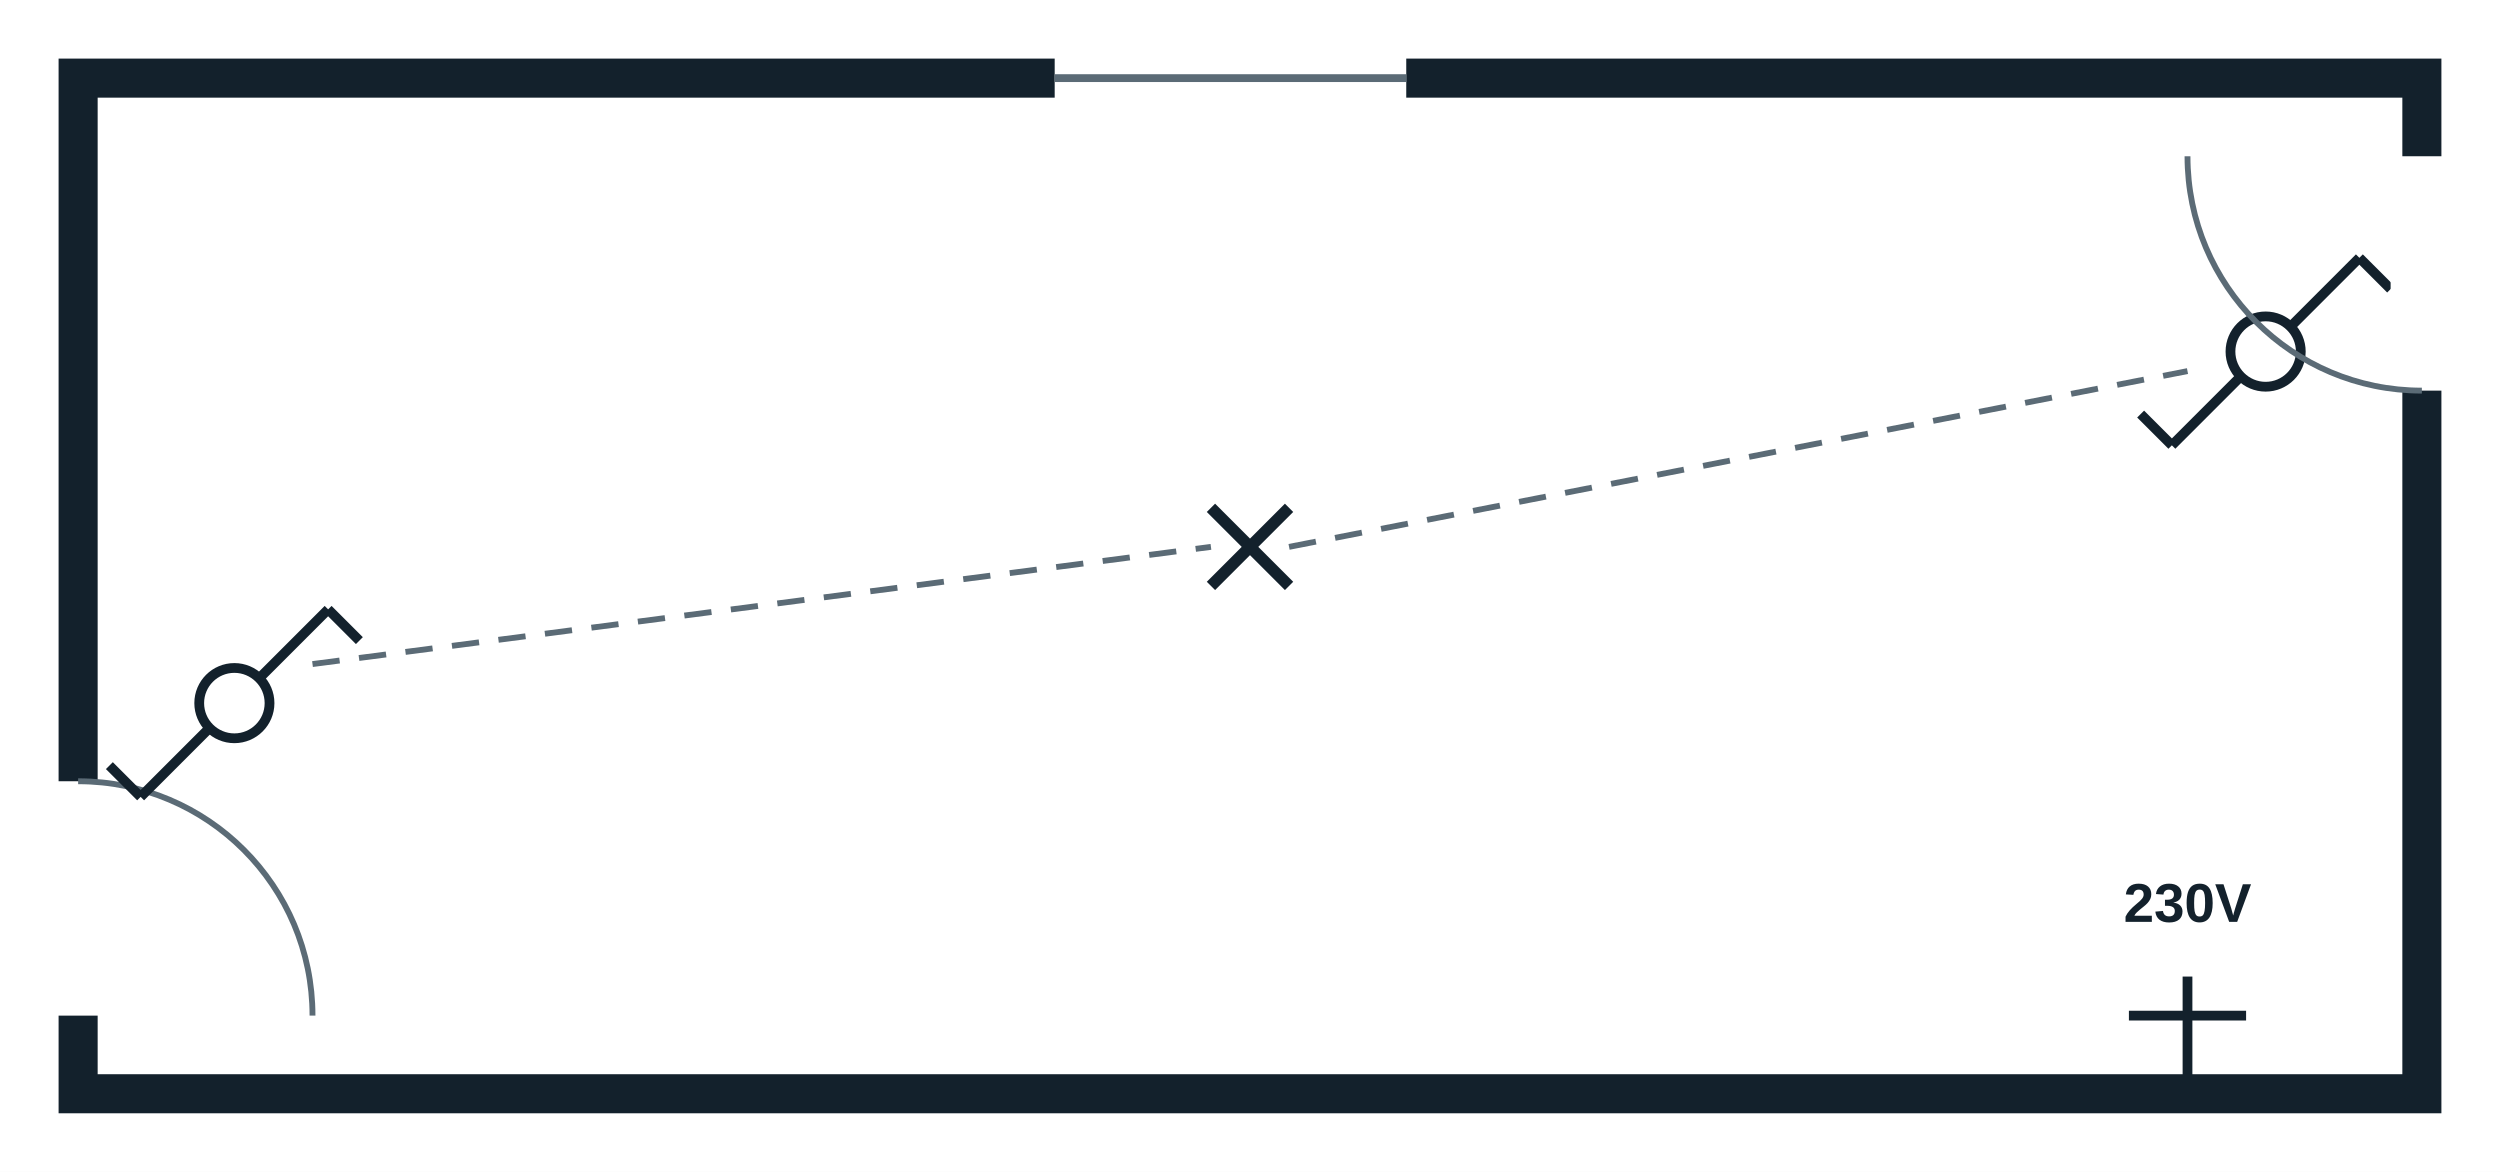
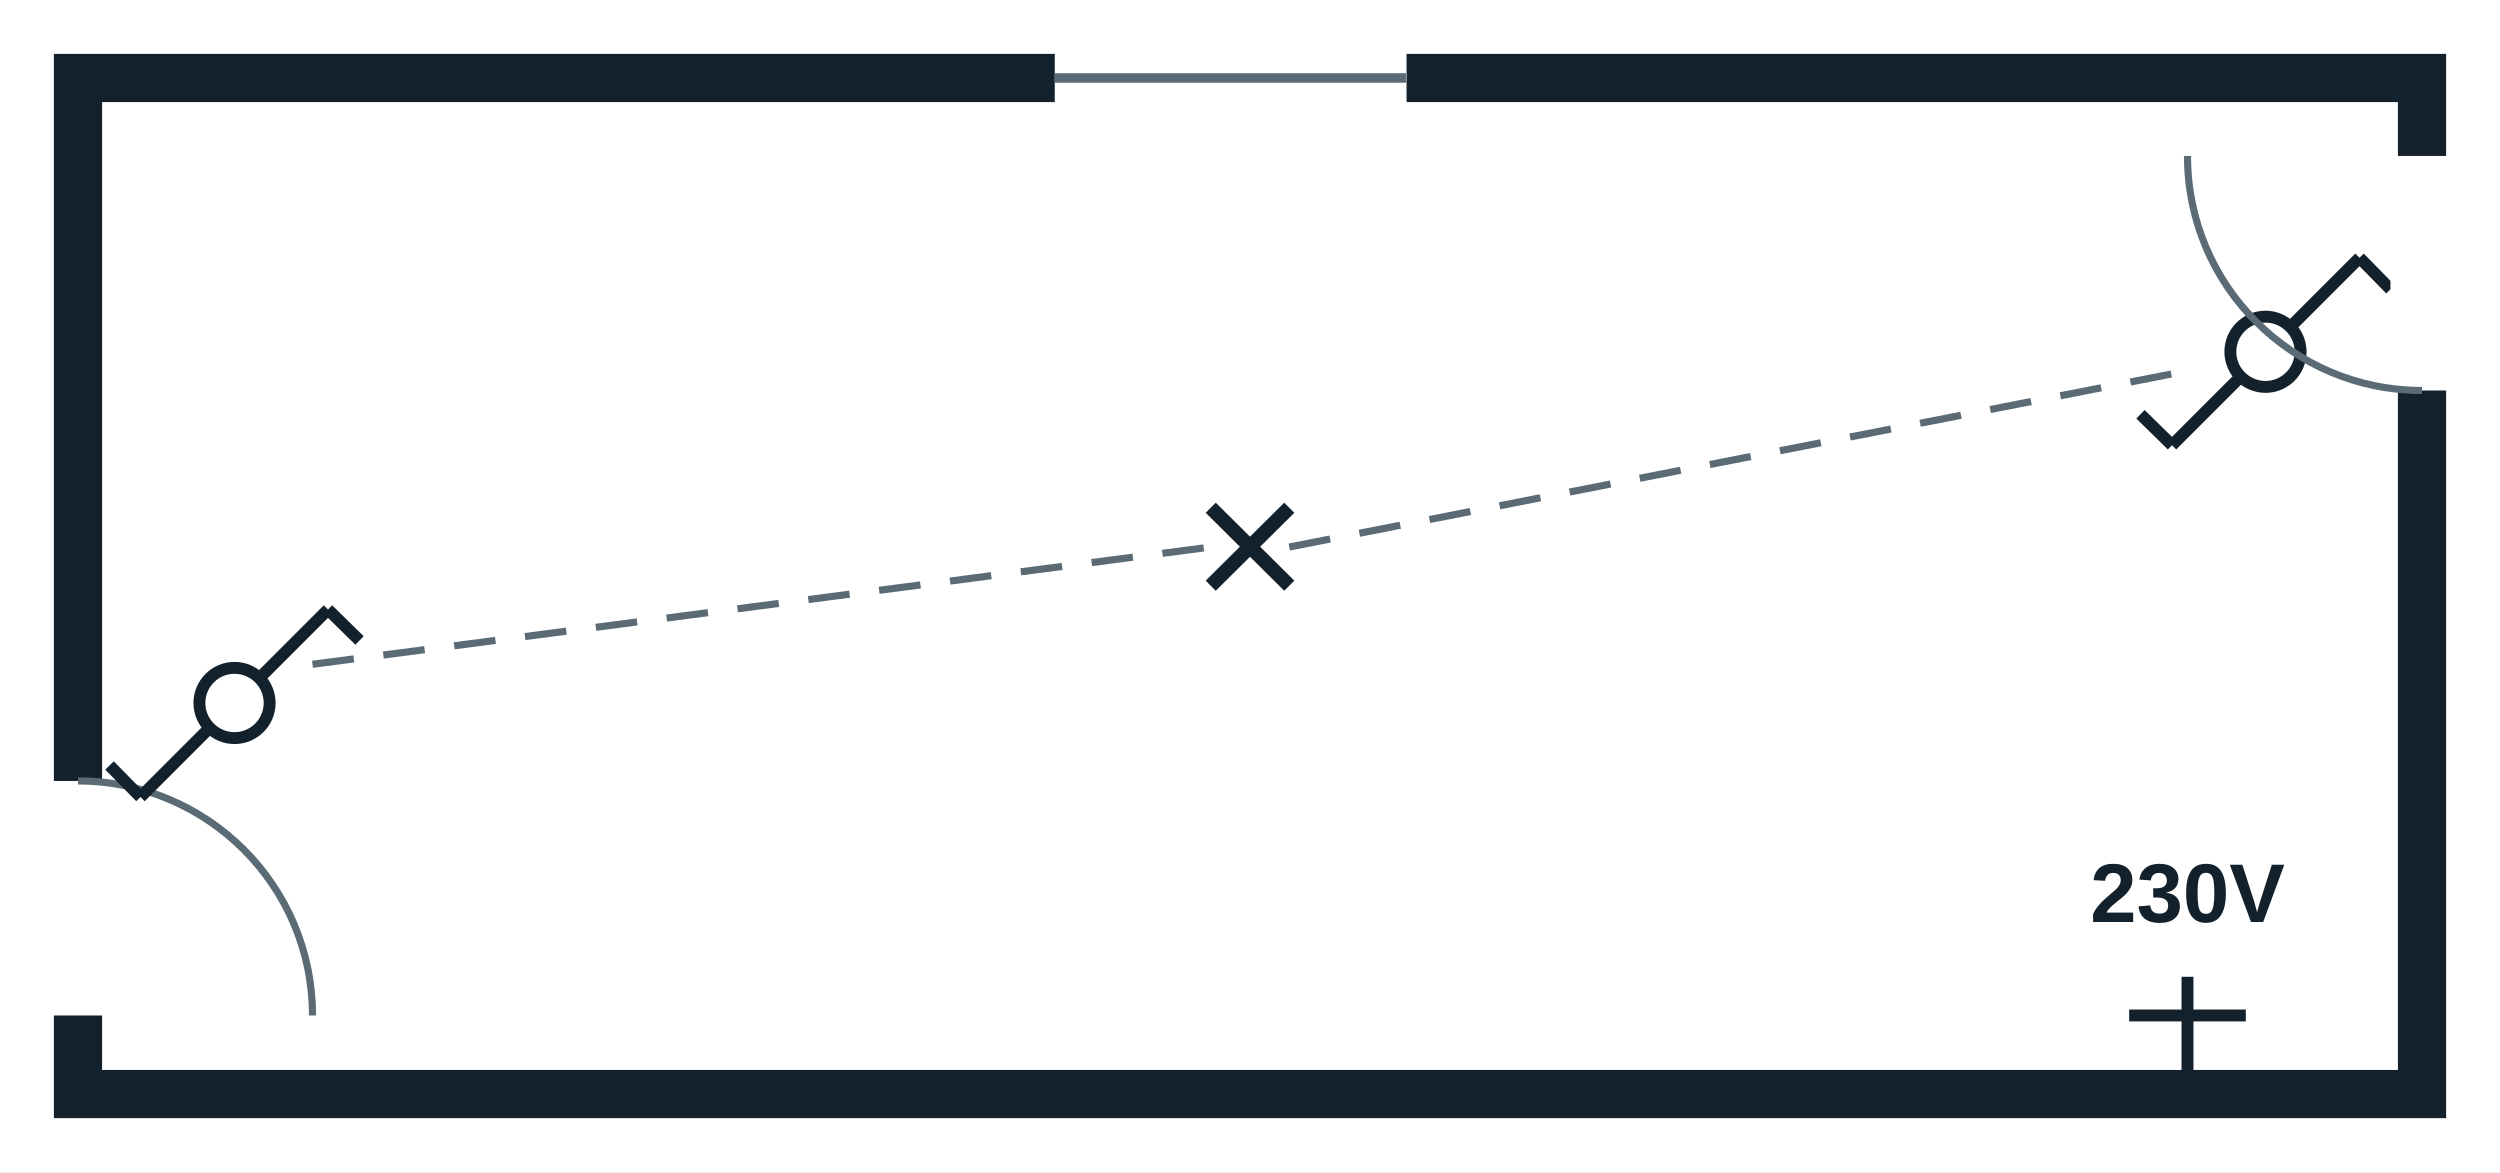
- <svg xmlns="http://www.w3.org/2000/svg" viewBox="0 0 640 300" font-family="Arial, sans-serif">
-   <rect width="640" height="300" fill="#fff" />
-   <path d="M20 20H620V280H20Z" fill="none" stroke="#13212c" stroke-width="10" />
-   <rect x="270" y="12" width="90" height="16" fill="#fff" />
-   <path d="M270 20H360" fill="none" stroke="#5b6b76" stroke-width="2" />
-   <rect x="12" y="200" width="16" height="60" fill="#fff" />
-   <path d="M20 200A60 60 0 0 1 80 260" fill="none" stroke="#5b6b76" stroke-width="1.5" />
-   <path d="M560 280V250M545 260H575" fill="none" stroke="#13212c" stroke-width="2.5" />
-   <text x="560" y="236" font-size="14" text-anchor="middle" fill="#13212c" font-weight="bold">230V</text>
-   <circle cx="60" cy="180" r="9" fill="#fff" stroke="#13212c" stroke-width="2.5" />
-   <path d="M66 174L84 156M84 156L92 164M54 186L36 204M36 204L28 196" fill="none" stroke="#13212c" stroke-width="2.5" />
-   <circle cx="580" cy="90" r="9" fill="#fff" stroke="#13212c" stroke-width="2.5" />
-   <path d="M586 84L604 66M604 66L612 74M574 96L556 114M556 114L548 106" fill="none" stroke="#13212c" stroke-width="2.5" />
-   <path d="M310 130L330 150M330 130L310 150" fill="none" stroke="#13212c" stroke-width="3" />
-   <path d="M80 170L310 140M330 140L560 95" fill="none" stroke="#5b6b76" stroke-width="1.5" stroke-dasharray="7 5" />
-   <rect x="612" y="40" width="16" height="60" fill="#fff" />
-   <path d="M620 100A60 60 0 0 1 560 40" fill="none" stroke="#5b6b76" stroke-width="1.5" />
+ <svg xmlns="http://www.w3.org/2000/svg" viewBox="0 0 420 196.9" font-family="Arial, sans-serif">
+   <rect width="420" height="196.9" fill="#fff" />
+   <path d="M13.1 13.1H406.9V183.8H13.1Z" fill="none" stroke="#13212c" stroke-width="8.1" />
+   <rect x="177.2" y="7.9" width="59.1" height="10.5" fill="#fff" />
+   <path d="M177.2 13.1H236.2" fill="none" stroke="#5b6b76" stroke-width="1.6" />
+   <rect x="7.9" y="131.2" width="10.5" height="39.4" fill="#fff" />
+   <path d="M13.1 131.2A39.4 39.4 0 0 1 52.5 170.6" fill="none" stroke="#5b6b76" stroke-width="1.2" />
+   <path d="M367.5 183.8V164.1M357.7 170.6H377.3" fill="none" stroke="#13212c" stroke-width="2" />
+   <text x="367.5" y="154.9" font-size="14" text-anchor="middle" fill="#13212c" font-weight="bold">230V</text>
+   <circle cx="39.4" cy="118.1" r="5.9" fill="#fff" stroke="#13212c" stroke-width="2" />
+   <path d="M43.3 114.2L55.1 102.4M55.1 102.4L60.4 107.6M35.4 122.1L23.6 133.9M23.6 133.9L18.4 128.6" fill="none" stroke="#13212c" stroke-width="2" />
+   <circle cx="380.6" cy="59.1" r="5.9" fill="#fff" stroke="#13212c" stroke-width="2" />
+   <path d="M384.6 55.1L396.4 43.3M396.4 43.3L401.6 48.6M376.7 63L364.9 74.8M364.9 74.8L359.6 69.6" fill="none" stroke="#13212c" stroke-width="2" />
+   <path d="M203.4 85.3L216.6 98.4M216.6 85.3L203.4 98.4" fill="none" stroke="#13212c" stroke-width="2.4" />
+   <path d="M52.5 111.6L203.4 91.9M216.6 91.9L367.5 62.3" fill="none" stroke="#5b6b76" stroke-width="1.2" stroke-dasharray="7 5" />
+   <rect x="401.6" y="26.2" width="10.5" height="39.4" fill="#fff" />
+   <path d="M406.9 65.6A39.4 39.4 0 0 1 367.5 26.2" fill="none" stroke="#5b6b76" stroke-width="1.2" />
</svg>
